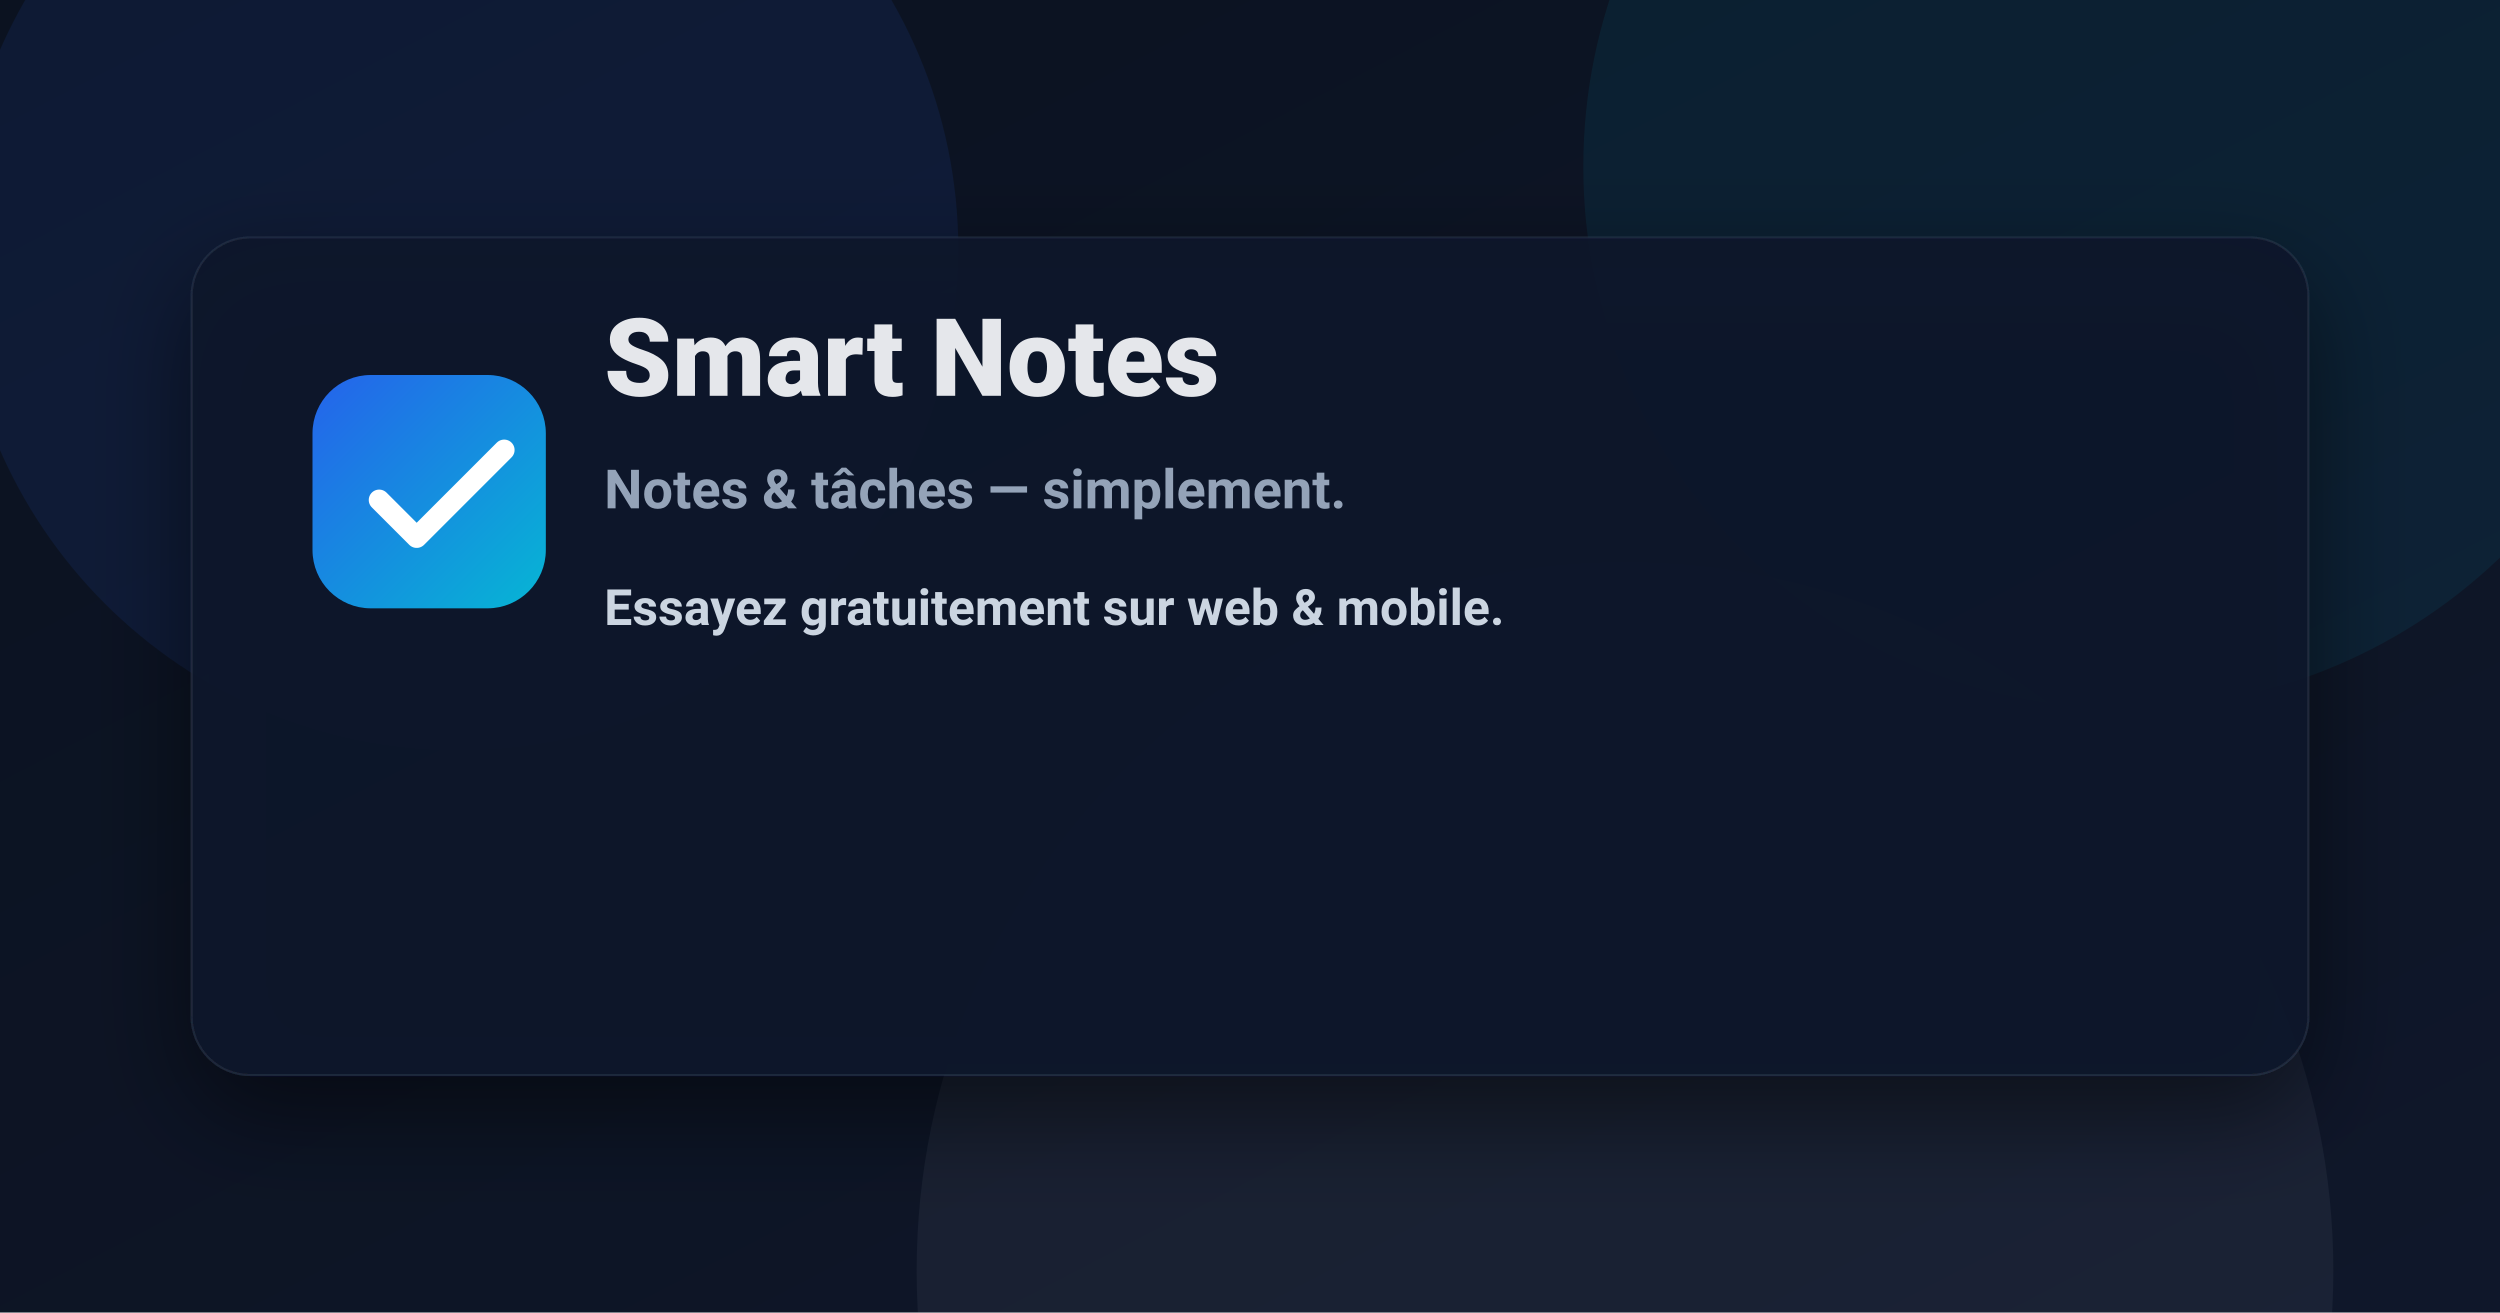
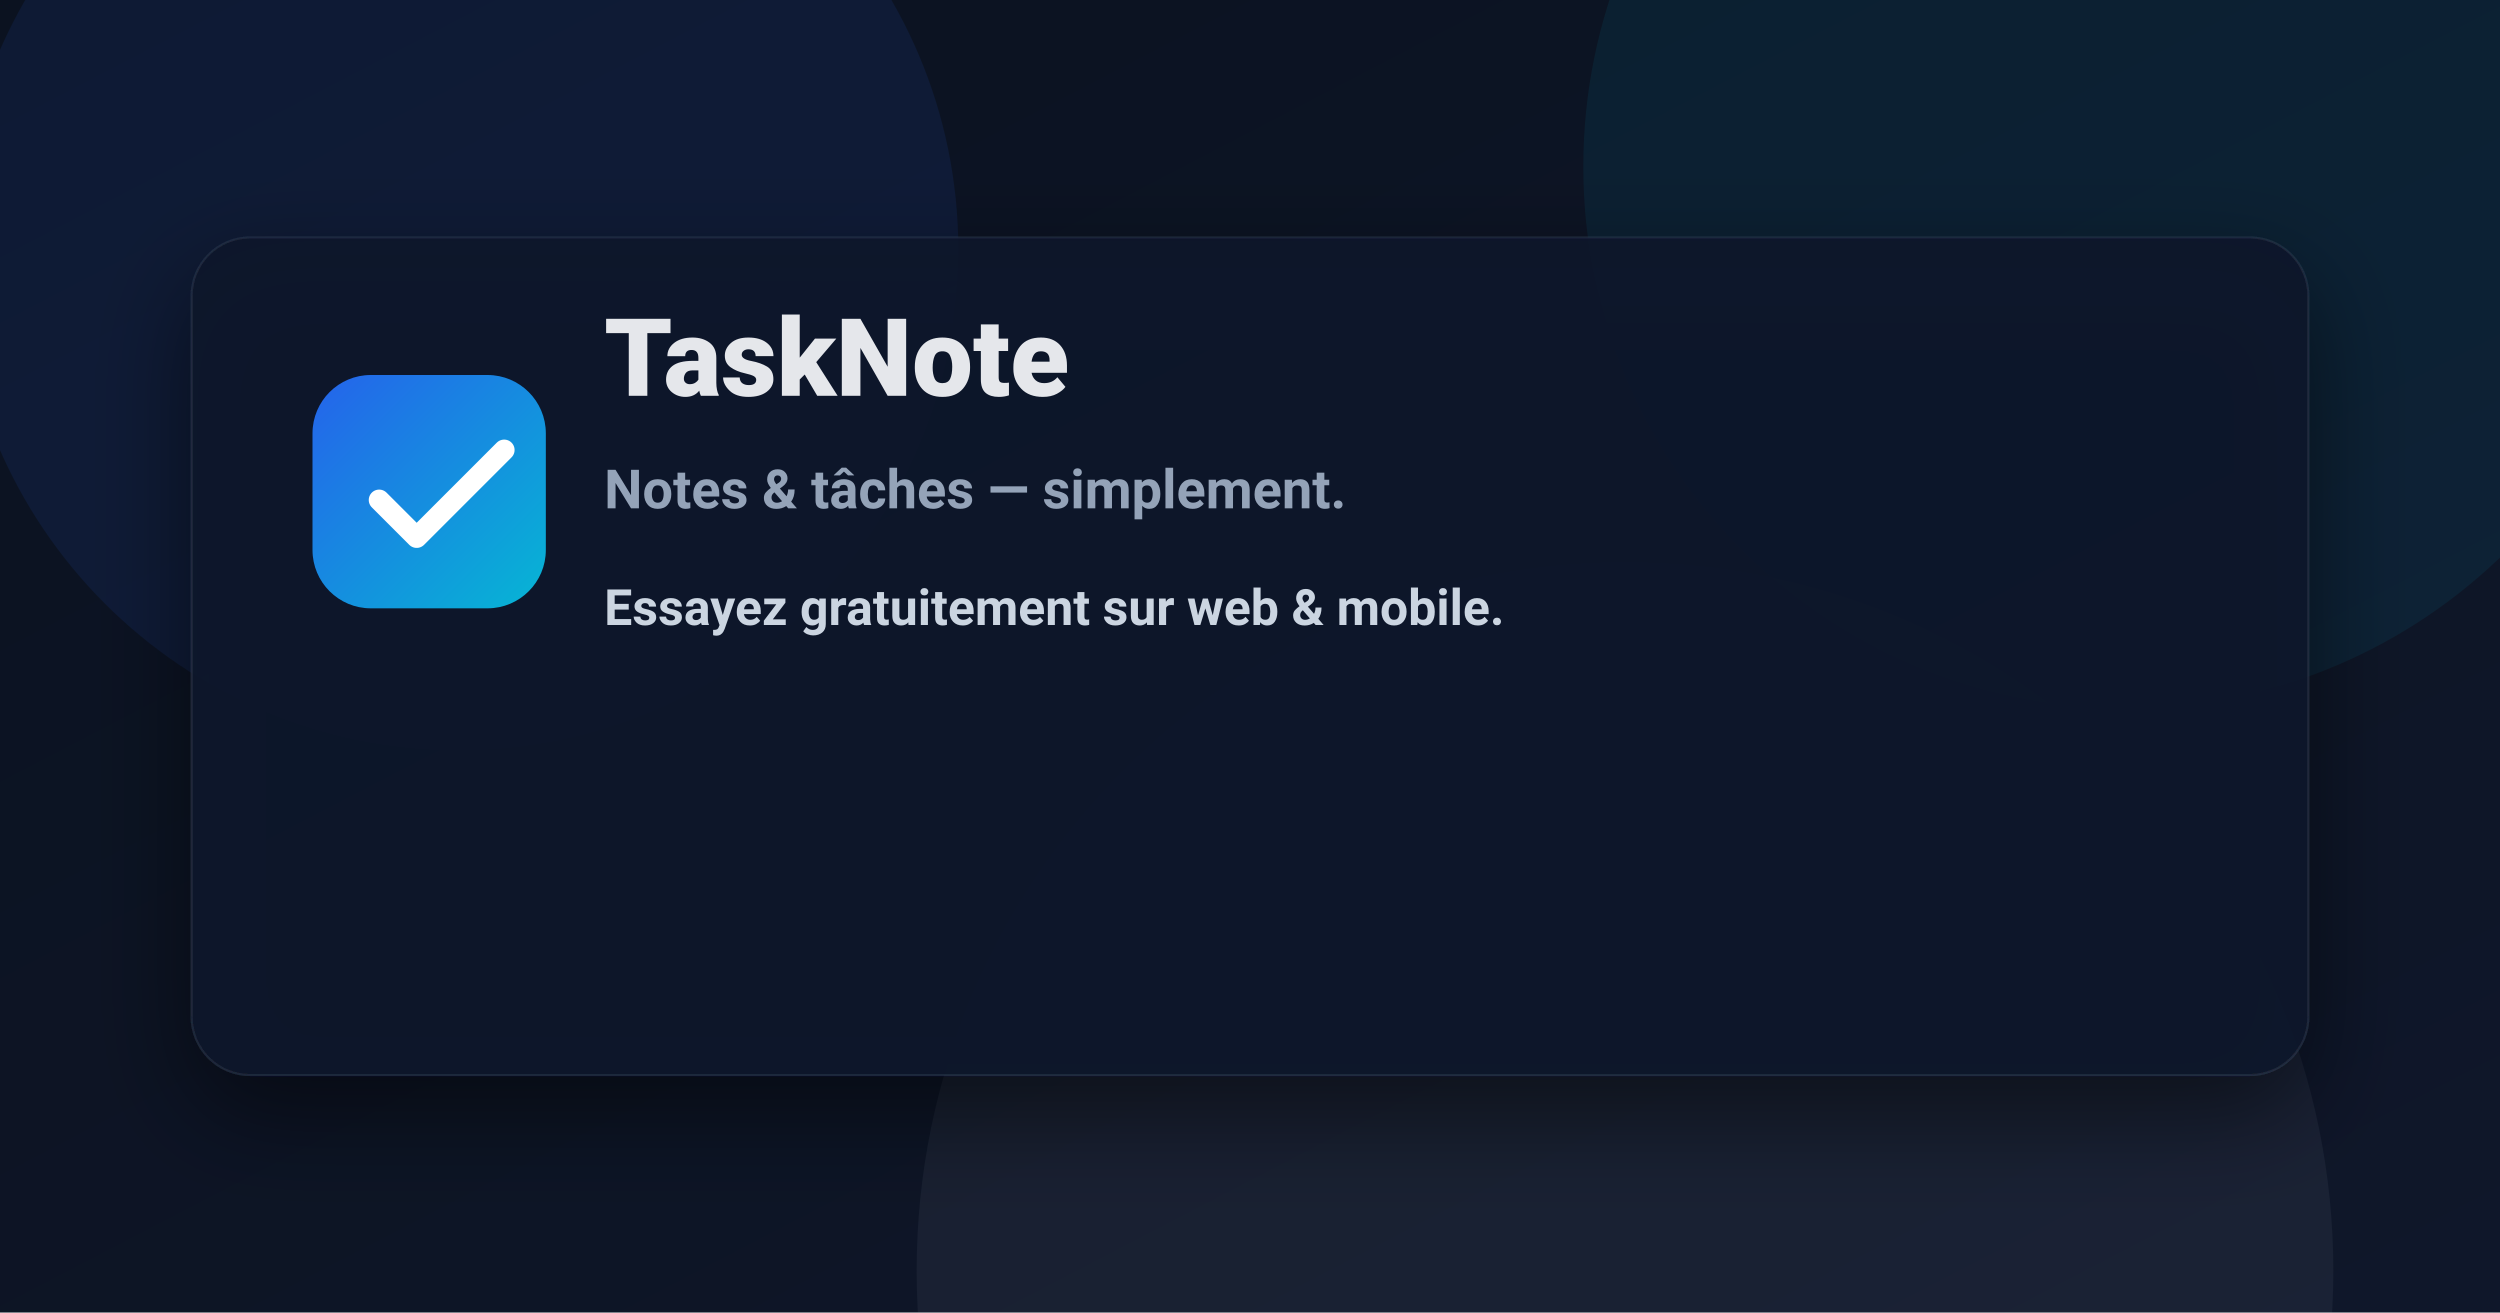
<svg xmlns="http://www.w3.org/2000/svg" width="1200" height="630" viewBox="0 0 1200 630">
  <defs>
    <linearGradient id="bg" x1="0" y1="0" x2="1" y2="1">
      <stop offset="0" stop-color="#0b1220" />
      <stop offset="1" stop-color="#0f172a" />
    </linearGradient>
    <linearGradient id="g" x1="0" y1="0" x2="1" y2="1">
      <stop offset="0" stop-color="#2563eb" />
      <stop offset="1" stop-color="#06b6d4" />
    </linearGradient>
    <filter id="shadow" x="-50%" y="-50%" width="200%" height="200%">
      <feDropShadow dx="0" dy="18" stdDeviation="24" flood-color="#000000" flood-opacity="0.55" />
    </filter>
  </defs>
  <rect width="1200" height="630" fill="url(#bg)" />
  <circle cx="220" cy="120" r="240" fill="#2563eb" opacity="0.10" />
  <circle cx="1020" cy="80" r="260" fill="#06b6d4" opacity="0.08" />
  <circle cx="780" cy="610" r="340" fill="#94a3b8" opacity="0.08" />
  <g filter="url(#shadow)">
    <rect x="92" y="114" width="1016" height="402" rx="28" fill="#0f172a" opacity="0.92" stroke="#334155" stroke-opacity="0.45" />
  </g>
  <g transform="translate(150,180)">
    <rect x="0" y="0" width="112" height="112" rx="28" fill="url(#g)" />
    <path d="M32 60l18 18 42-42" fill="none" stroke="#ffffff" stroke-width="10" stroke-linecap="round" stroke-linejoin="round" />
  </g>
  <g transform="translate(290,190)" font-family="ui-sans-serif, system-ui, -apple-system, Segoe UI, Roboto, Helvetica, Arial" fill="#e5e7eb">
-     <text x="0" y="0" font-size="52" font-weight="800">Smart Notes</text>
+     <text x="0" y="0" font-size="52" font-weight="800">TaskNote</text>
    <text x="0" y="54" font-size="26" font-weight="600" fill="#94a3b8">Notes &amp; tâches — simplement.</text>
    <text x="0" y="110" font-size="24" font-weight="600" fill="#cbd5e1">Essayez gratuitement sur web &amp; mobile.</text>
  </g>
</svg>
